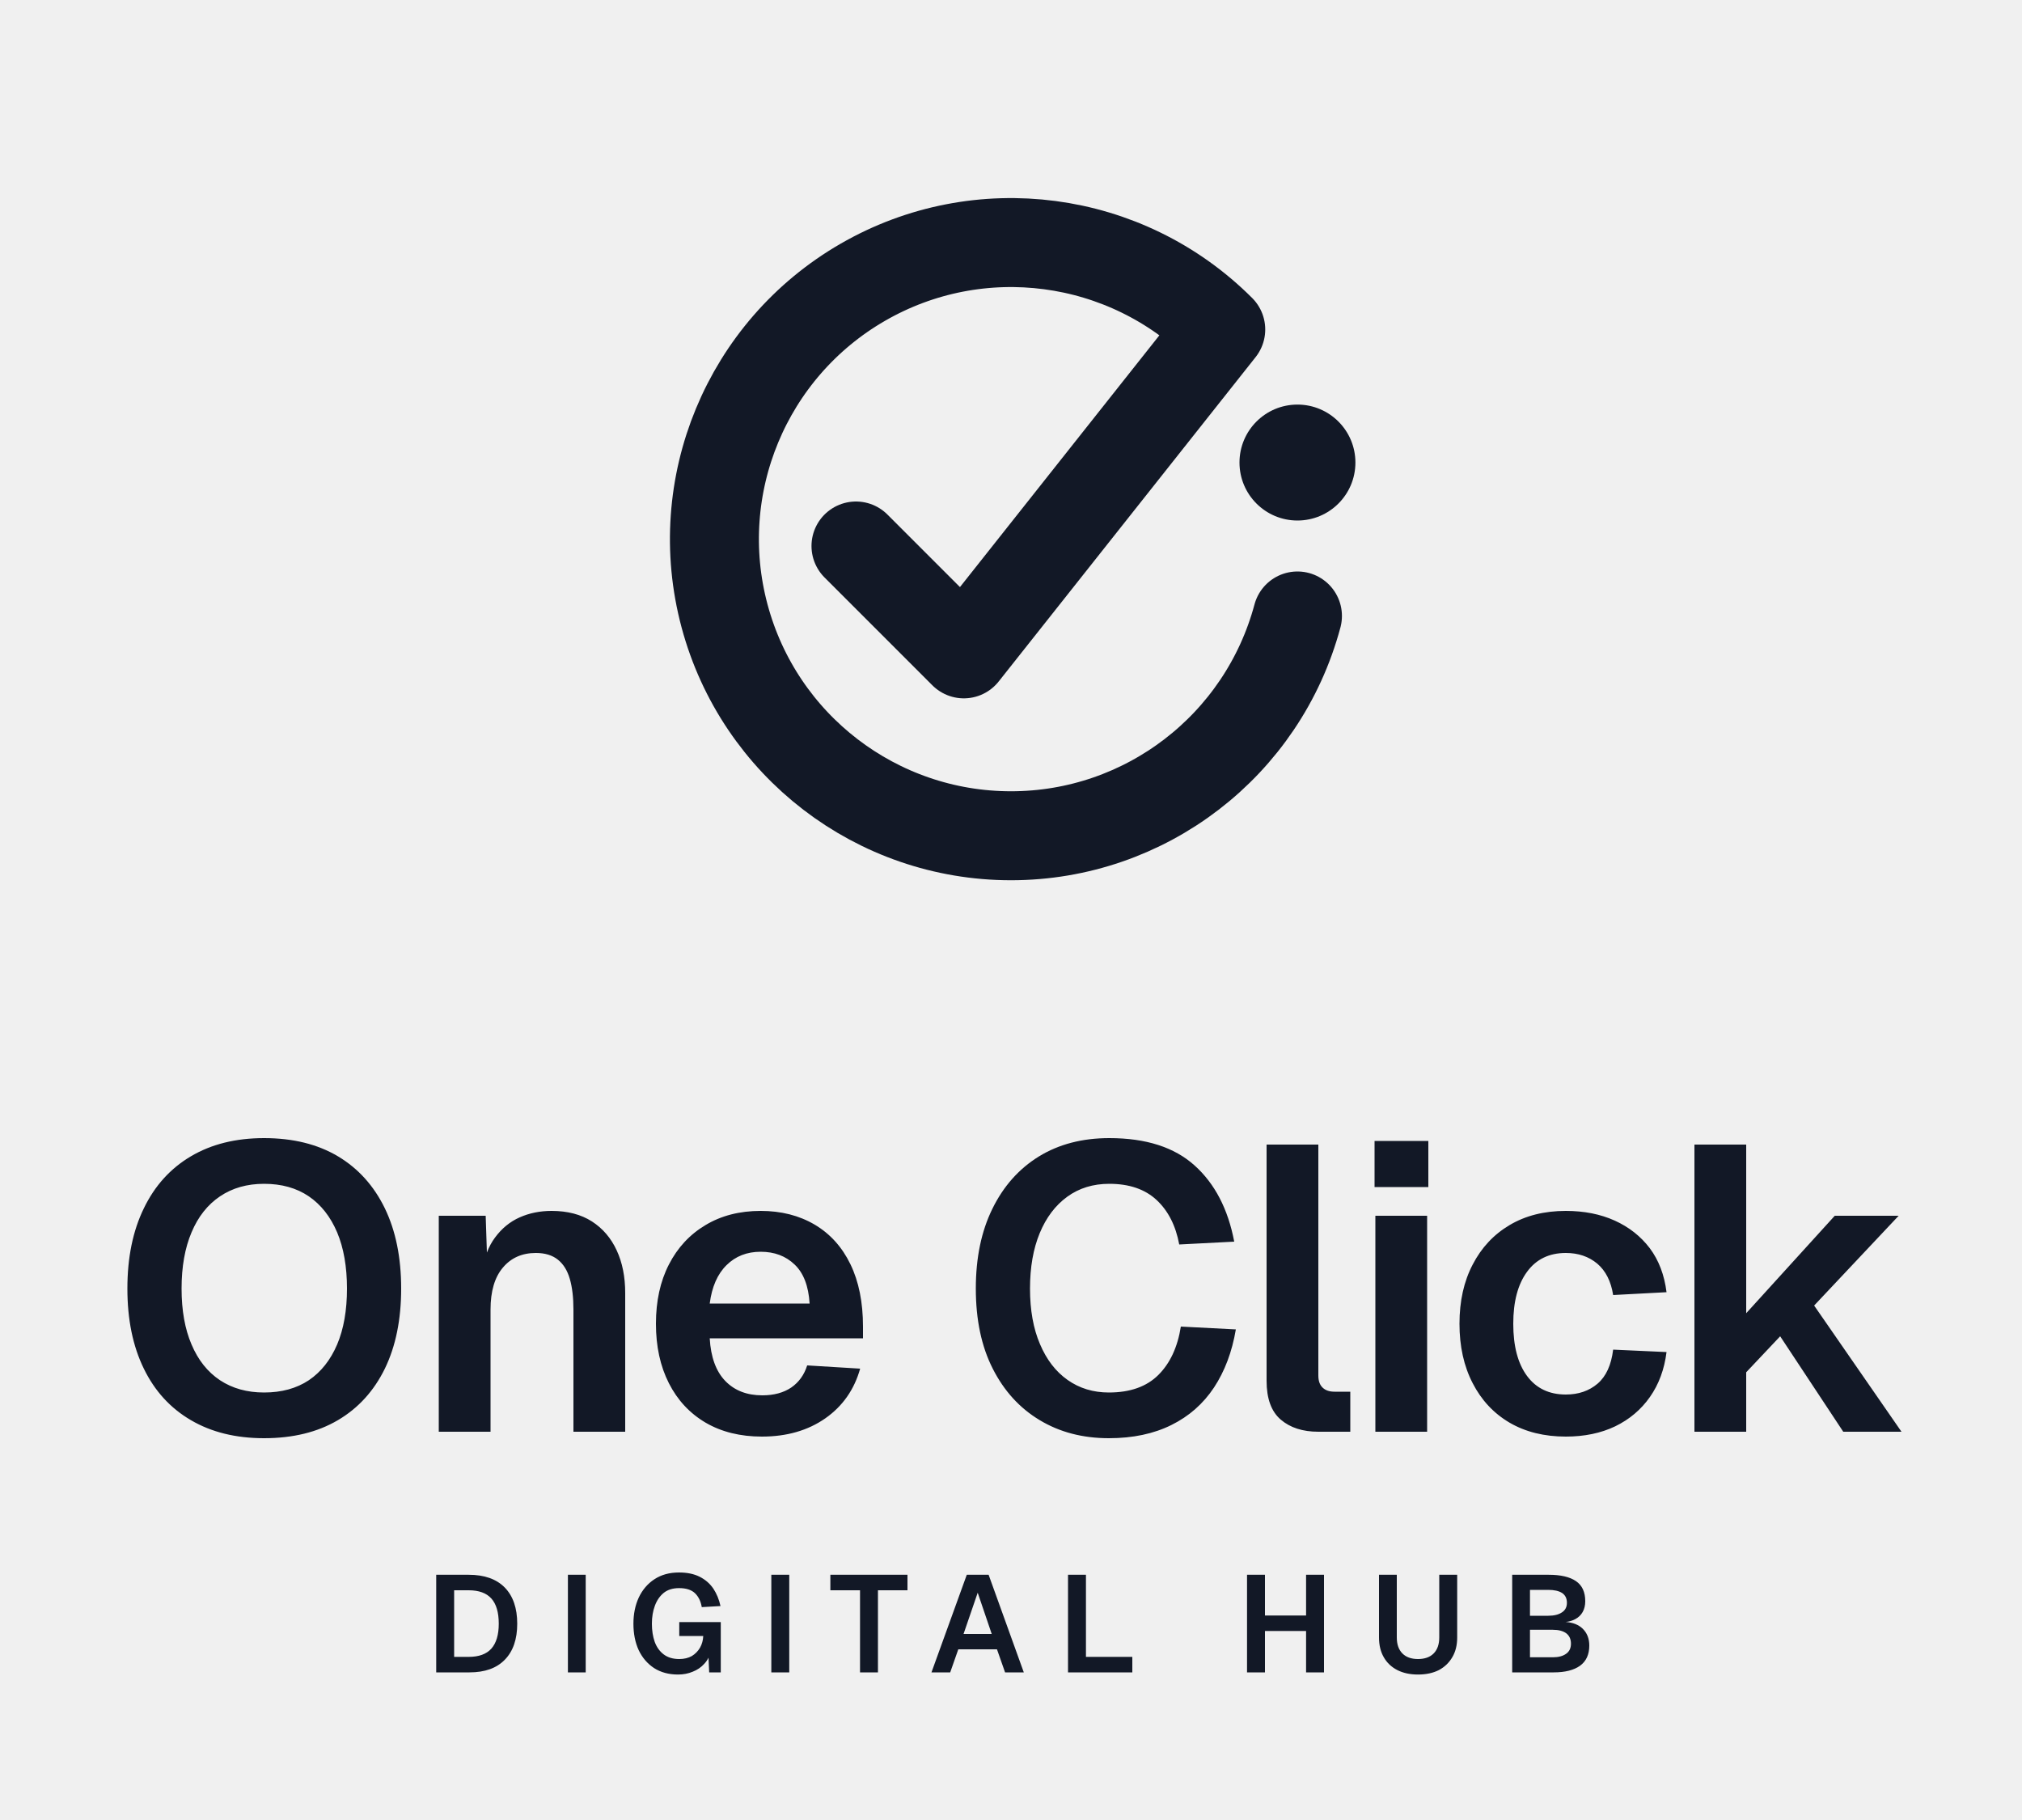
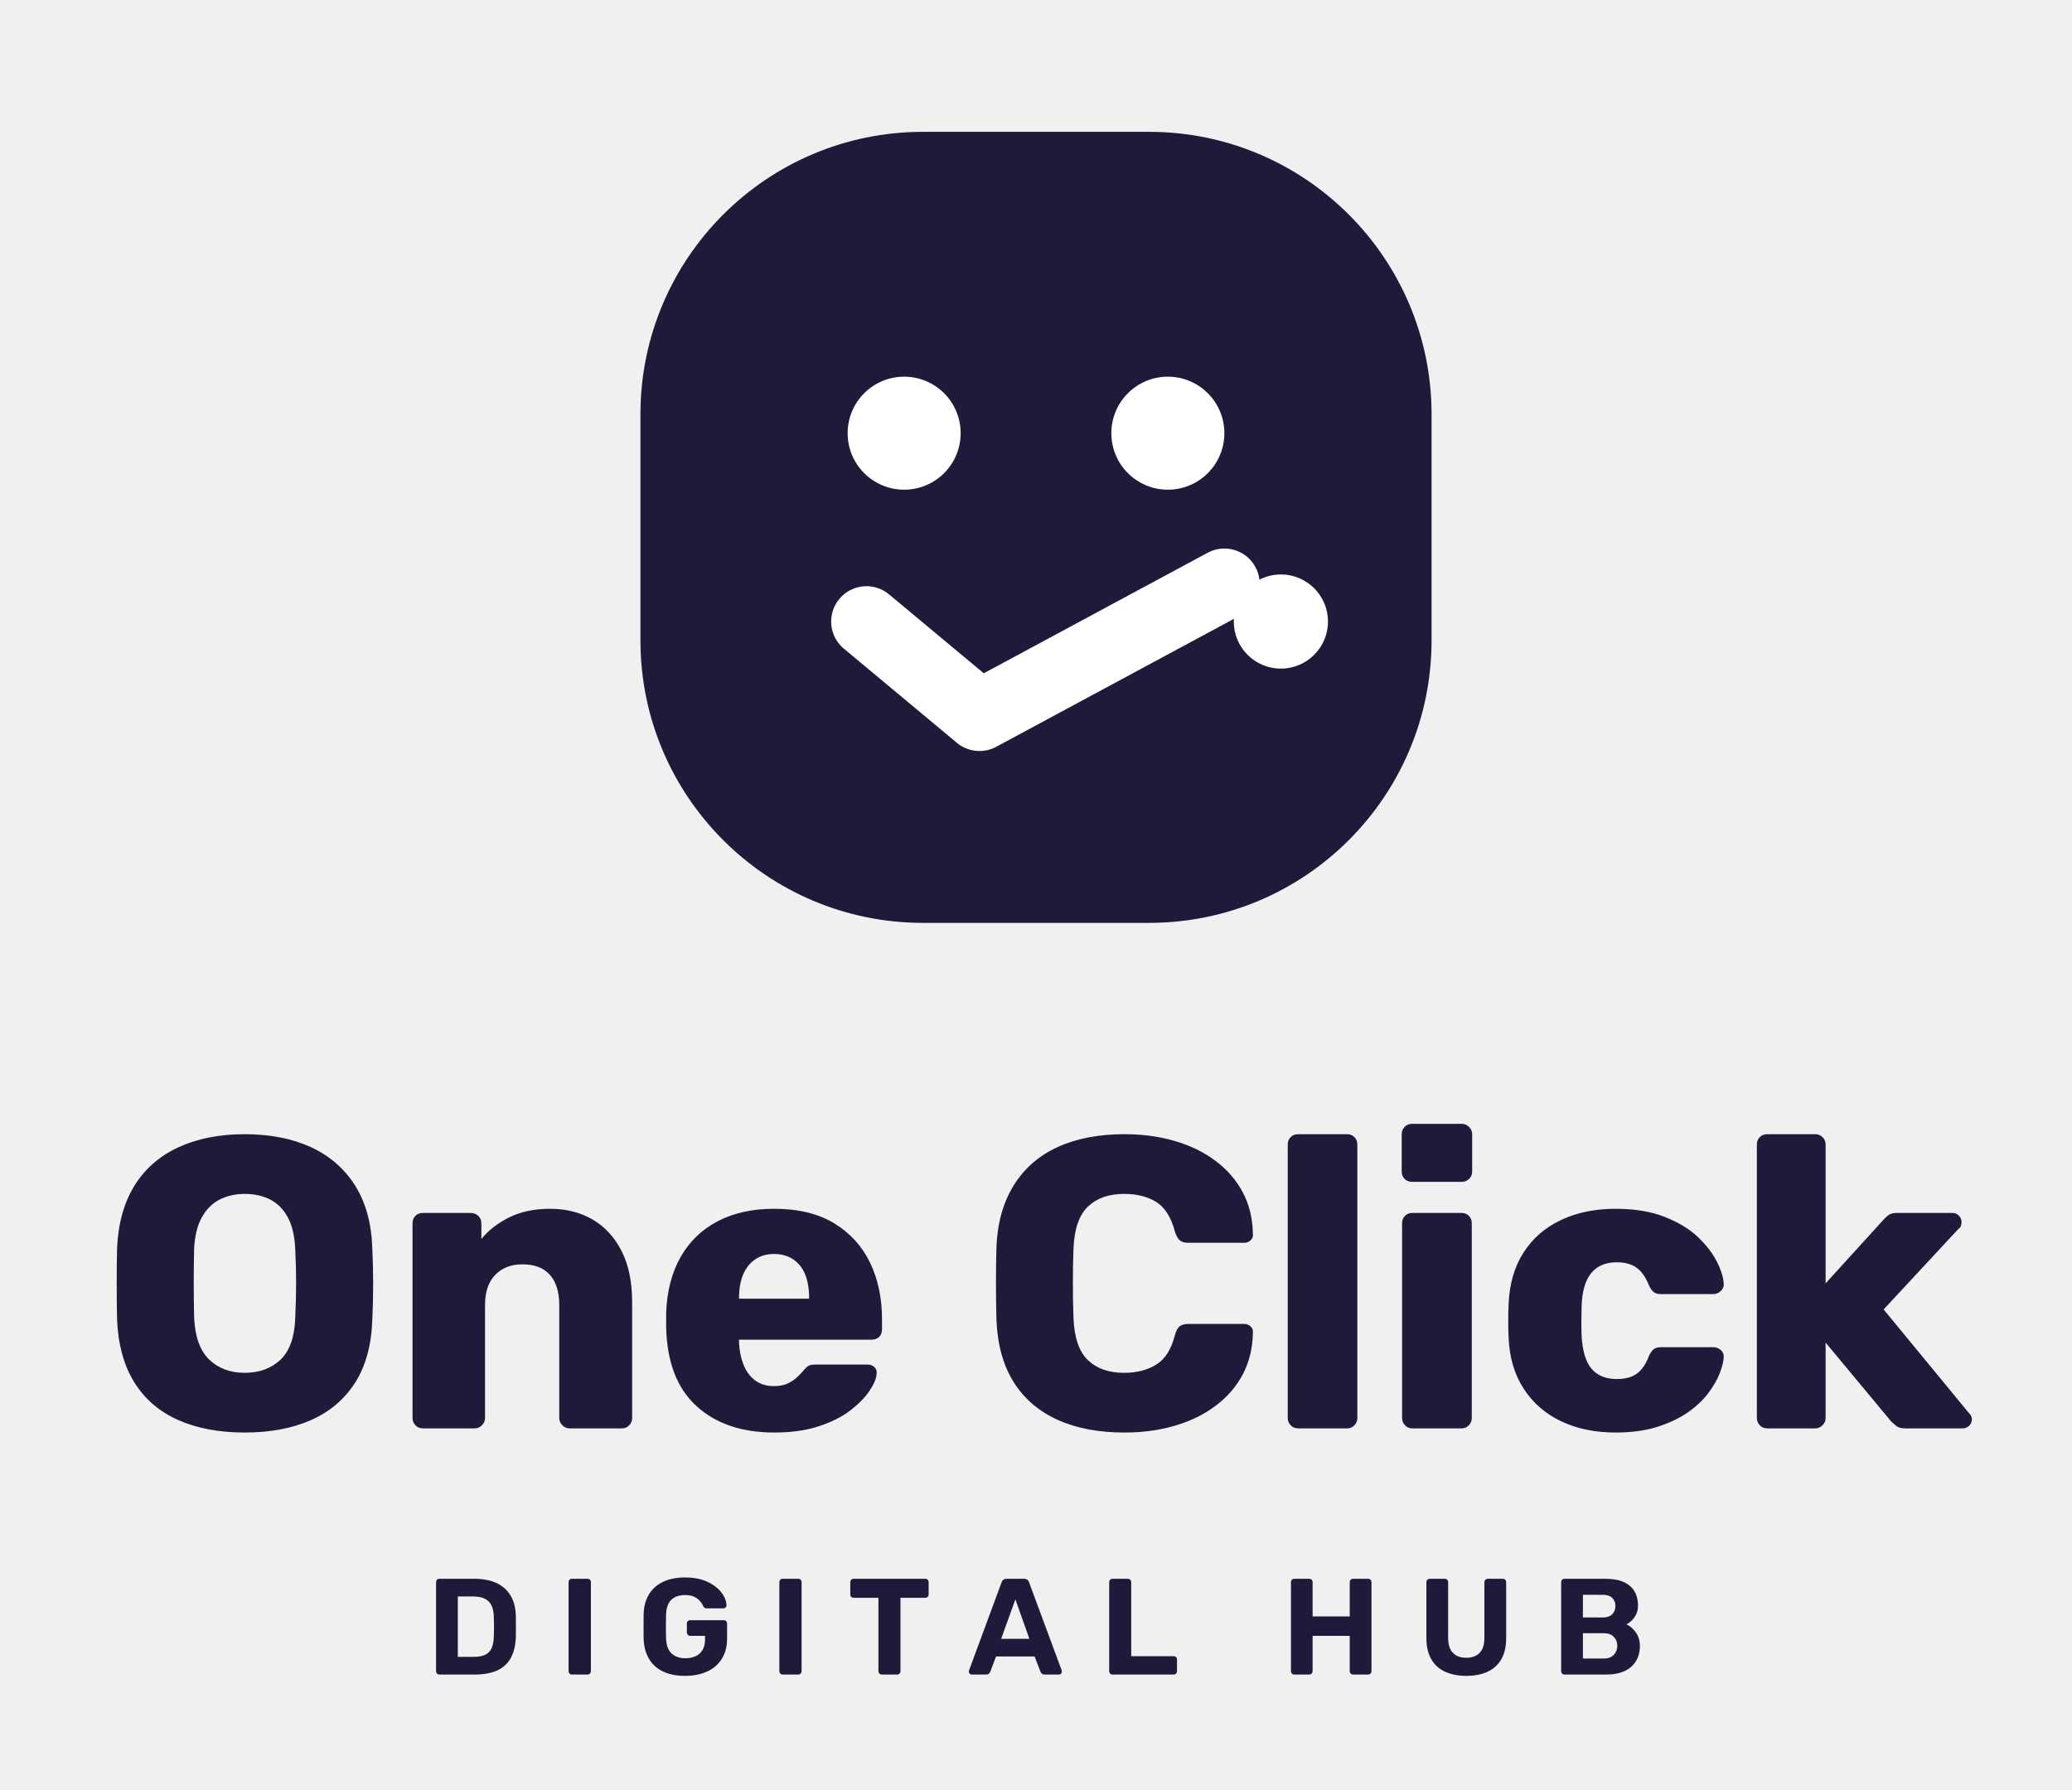
- <svg xmlns="http://www.w3.org/2000/svg" viewBox="0 0 150 135" width="150" height="135" role="img" aria-label="One Click Digital Hub">
-   <g transform="translate(43 8)">
-     <path d="M20.5 32.5 L28.5 40.5 L47.56 16.44 A22 22 0 1 0 53.25 37.69" fill="none" stroke="#121826" stroke-width="6.6" stroke-linecap="round" stroke-linejoin="round" />
-     <circle cx="53.25" cy="26.31" r="4.3" fill="#121826" />
+ <svg xmlns="http://www.w3.org/2000/svg" viewBox="0 0 220 190" width="220" height="190" role="img" aria-label="One Click Digital Hub">
+   <g transform="translate(60 6)">
+     <rect x="8" y="8" width="84" height="84" rx="30" fill="#1E1B3A" />
+     <circle cx="36" cy="40" r="6" fill="#fff" />
+     <circle cx="64" cy="40" r="6" fill="#fff" />
+     <path d="M32 60 L44 70 L70 56" fill="none" stroke="#fff" stroke-width="7.5" stroke-linecap="round" stroke-linejoin="round" />
+     <circle cx="76" cy="60" r="5" fill="#fff" />
  </g>
-   <path d="M19.59 106.68L19.59 106.68Q16.44 106.68 14.16 105.34Q11.88 104.01 10.67 101.52Q9.45 99.03 9.45 95.58L9.45 95.58Q9.45 92.13 10.67 89.63Q11.88 87.12 14.16 85.77Q16.44 84.42 19.59 84.42L19.59 84.42Q22.8 84.42 25.07 85.77Q27.33 87.12 28.55 89.63Q29.76 92.13 29.76 95.58L29.76 95.58Q29.76 99.03 28.55 101.52Q27.33 104.01 25.07 105.34Q22.8 106.68 19.59 106.68M19.59 103.29L19.59 103.29Q21.54 103.29 22.91 102.38Q24.27 101.46 25.01 99.73Q25.74 98.01 25.74 95.58L25.74 95.58Q25.74 93.15 25.01 91.41Q24.27 89.67 22.91 88.74Q21.54 87.81 19.59 87.81L19.59 87.81Q17.7 87.81 16.32 88.74Q14.94 89.67 14.21 91.41Q13.47 93.15 13.47 95.58L13.47 95.58Q13.47 98.01 14.21 99.73Q14.94 101.46 16.32 102.38Q17.7 103.29 19.59 103.29 M36.39 106.2L32.55 106.2L32.55 90.18L36.03 90.18L36.12 92.91Q36.36 92.28 36.72 91.8L36.72 91.8Q37.47 90.78 38.55 90.3Q39.63 89.82 40.92 89.82L40.92 89.82Q42.69 89.82 43.91 90.6Q45.12 91.38 45.75 92.75Q46.38 94.11 46.38 95.91L46.38 95.91L46.38 106.2L42.54 106.2L42.54 97.14Q42.54 95.79 42.27 94.86Q42 93.93 41.39 93.44Q40.77 92.94 39.75 92.94L39.75 92.94Q38.22 92.94 37.31 94.02Q36.39 95.1 36.39 97.14L36.39 97.14L36.39 106.2 M56.52 106.56L56.52 106.56Q54.12 106.56 52.35 105.53Q50.58 104.49 49.62 102.6Q48.66 100.71 48.66 98.19L48.66 98.19Q48.66 95.67 49.62 93.8Q50.58 91.92 52.34 90.87Q54.09 89.82 56.43 89.82L56.43 89.82Q58.71 89.82 60.44 90.84Q62.16 91.86 63.09 93.78Q64.02 95.7 64.02 98.4L64.02 98.4L64.02 99.27L52.65 99.27Q52.77 101.37 53.81 102.44Q54.84 103.5 56.55 103.5L56.55 103.5Q57.84 103.5 58.7 102.92Q59.55 102.33 59.88 101.28L59.88 101.28L63.81 101.52Q63.15 103.86 61.22 105.21Q59.28 106.56 56.52 106.56M52.65 96.69L52.65 96.69L60.06 96.69Q59.94 94.74 58.95 93.8Q57.96 92.85 56.43 92.85L56.43 92.85Q54.9 92.85 53.9 93.84Q52.89 94.83 52.65 96.69  M82.26 106.68L82.26 106.68Q79.35 106.68 77.13 105.34Q74.91 104.01 73.65 101.53Q72.39 99.06 72.39 95.58L72.39 95.58Q72.39 92.16 73.62 89.66Q74.85 87.15 77.07 85.78Q79.29 84.42 82.29 84.42L82.29 84.42Q86.37 84.42 88.62 86.45Q90.87 88.47 91.56 92.1L91.56 92.1L87.48 92.31Q87.09 90.21 85.8 89.01Q84.51 87.81 82.29 87.81L82.29 87.81Q80.49 87.81 79.17 88.77Q77.85 89.73 77.13 91.47Q76.41 93.21 76.41 95.58L76.41 95.58Q76.41 97.98 77.15 99.7Q77.88 101.43 79.2 102.36Q80.52 103.29 82.26 103.29L82.26 103.29Q84.63 103.29 85.94 101.98Q87.24 100.68 87.6 98.4L87.6 98.4L91.68 98.61Q91.26 101.1 90.06 102.92Q88.86 104.73 86.9 105.7Q84.93 106.68 82.26 106.68 M100.17 106.2L97.8 106.2Q96.06 106.2 95.01 105.3Q93.96 104.4 93.96 102.42L93.96 102.42L93.96 84.9L97.8 84.9L97.8 102.03Q97.8 102.63 98.12 102.93Q98.43 103.23 99 103.23L99 103.23L100.17 103.23L100.17 106.2 M105.87 106.2L102.03 106.2L102.03 90.18L105.87 90.18L105.87 106.2M105.96 88.05L101.97 88.05L101.97 84.63L105.96 84.63L105.96 88.05 M116.16 106.56L116.16 106.56Q113.76 106.56 111.99 105.53Q110.22 104.49 109.25 102.6Q108.27 100.71 108.27 98.19L108.27 98.19Q108.27 95.67 109.25 93.8Q110.22 91.92 111.99 90.87Q113.76 89.82 116.16 89.82L116.16 89.82Q118.2 89.82 119.79 90.54Q121.38 91.26 122.39 92.59Q123.39 93.93 123.63 95.85L123.63 95.85L119.67 96.06Q119.43 94.53 118.49 93.73Q117.54 92.94 116.16 92.94L116.16 92.94Q114.3 92.94 113.28 94.34Q112.26 95.73 112.26 98.19L112.26 98.19Q112.26 100.68 113.28 102.06Q114.3 103.44 116.16 103.44L116.16 103.44Q117.57 103.44 118.52 102.63Q119.46 101.82 119.67 100.11L119.67 100.11L123.63 100.29Q123.39 102.21 122.4 103.62Q121.41 105.03 119.82 105.8Q118.23 106.56 116.16 106.56 M129.54 106.2L125.7 106.2L125.7 84.9L129.54 84.9L129.54 97.41L136.11 90.18L140.85 90.18L134.58 96.84L141.06 106.2L136.74 106.2L132.06 99.12L129.54 101.79L129.54 106.2" fill="#121826" />
-   <path d="M34.83 124.05L32.36 124.05L32.36 116.81L34.77 116.81Q36.51 116.81 37.44 117.75Q38.37 118.7 38.37 120.44L38.37 120.44Q38.37 122.17 37.45 123.11Q36.54 124.05 34.83 124.05L34.83 124.05M33.69 117.96L33.69 122.9L34.77 122.9Q35.9 122.9 36.45 122.29Q37 121.67 37 120.44L37 120.44Q37 119.18 36.45 118.57Q35.9 117.96 34.77 117.96L34.77 117.96L33.69 117.96 M43.45 124.05L42.13 124.05L42.13 116.81L43.45 116.81L43.45 124.05 M50.3 124.21L50.3 124.21Q49.27 124.21 48.52 123.73Q47.78 123.24 47.38 122.4Q46.99 121.55 46.99 120.44L46.99 120.44Q46.99 119.35 47.39 118.49Q47.8 117.63 48.55 117.14Q49.31 116.64 50.37 116.64L50.37 116.64Q51.28 116.64 51.91 116.96Q52.54 117.28 52.92 117.84Q53.29 118.4 53.45 119.13L53.45 119.13L52.06 119.21Q51.95 118.56 51.56 118.18Q51.16 117.8 50.38 117.8L50.38 117.8Q49.68 117.8 49.24 118.15Q48.8 118.51 48.58 119.11Q48.36 119.7 48.36 120.44L48.36 120.44Q48.36 121.19 48.57 121.79Q48.79 122.38 49.24 122.72Q49.69 123.06 50.39 123.06L50.39 123.06Q50.93 123.06 51.32 122.84Q51.7 122.61 51.93 122.22Q52.15 121.83 52.17 121.35L52.17 121.35L50.39 121.35L50.39 120.32L53.47 120.32L53.47 124.05L52.61 124.05L52.56 122.96Q52.44 123.21 52.24 123.42L52.24 123.42Q51.9 123.8 51.39 124Q50.89 124.21 50.3 124.21 M58.55 124.05L57.22 124.05L57.22 116.81L58.55 116.81L58.55 124.05 M65.13 124.05L63.8 124.05L63.8 117.96L61.6 117.96L61.6 116.81L67.32 116.81L67.32 117.96L65.13 117.96L65.13 124.05 M70.49 124.05L69.1 124.05L71.72 116.81L73.34 116.81L75.95 124.05L74.56 124.05L73.96 122.34L71.09 122.34L70.49 124.05M72.53 118.14L71.48 121.2L73.57 121.2L72.53 118.14 M84 124.05L79.23 124.05L79.23 116.81L80.56 116.81L80.56 122.9L84 122.9L84 124.05  M93.84 124.05L92.51 124.05L92.51 116.81L93.84 116.81L93.84 119.83L96.89 119.83L96.89 116.81L98.22 116.81L98.22 124.05L96.89 124.05L96.89 120.98L93.84 120.98L93.84 124.05 M105.19 124.21L105.19 124.21Q104.31 124.21 103.66 123.88Q103 123.54 102.65 122.92Q102.3 122.31 102.3 121.46L102.3 121.46L102.3 116.81L103.62 116.81L103.62 121.46Q103.62 122.22 104.03 122.64Q104.44 123.06 105.19 123.06L105.19 123.06Q105.95 123.06 106.36 122.64Q106.77 122.22 106.77 121.46L106.77 121.46L106.77 116.81L108.1 116.81L108.1 121.46Q108.1 122.31 107.74 122.92Q107.38 123.54 106.74 123.88Q106.09 124.21 105.19 124.21 M115.26 124.05L112.18 124.05L112.18 116.81L114.89 116.81Q116.22 116.81 116.91 117.28Q117.6 117.75 117.6 118.77L117.6 118.77Q117.6 119.23 117.41 119.57Q117.22 119.91 116.86 120.1L116.86 120.1Q116.55 120.27 116.15 120.31L116.15 120.31Q116.95 120.37 117.4 120.8L117.4 120.8Q117.9 121.28 117.9 122.06L117.9 122.06Q117.9 123.06 117.21 123.56Q116.52 124.05 115.26 124.05L115.26 124.05M113.5 120.89L113.5 122.93L115.2 122.93Q115.82 122.93 116.18 122.67Q116.54 122.42 116.54 121.92Q116.54 121.42 116.19 121.15Q115.83 120.89 115.2 120.89L115.2 120.89L113.5 120.89M113.5 117.93L113.5 119.85L114.85 119.85Q115.5 119.85 115.87 119.6Q116.24 119.36 116.24 118.89L116.24 118.89Q116.24 118.4 115.88 118.16Q115.52 117.93 114.85 117.93L114.85 117.93L113.5 117.93" fill="#121826" />
+   <path d="M25.98 152.12L25.98 152.12Q21.93 152.12 18.94 150.8Q15.95 149.48 14.28 146.82Q12.61 144.16 12.43 140.15L12.43 140.15Q12.39 138.26 12.39 136.35Q12.39 134.43 12.43 132.54L12.43 132.54Q12.61 128.58 14.3 125.87Q15.99 123.17 19.01 121.8Q22.02 120.44 25.98 120.44L25.98 120.44Q29.99 120.44 32.98 121.8Q35.97 123.17 37.69 125.87Q39.4 128.58 39.53 132.54L39.53 132.54Q39.62 134.43 39.62 136.35Q39.62 138.26 39.53 140.15L39.53 140.15Q39.4 144.16 37.71 146.82Q36.01 149.48 33.02 150.8Q30.03 152.12 25.98 152.12M25.98 145.78L25.98 145.78Q28.31 145.78 29.79 144.38Q31.26 142.97 31.35 139.89L31.35 139.89Q31.44 137.95 31.44 136.24Q31.44 134.52 31.35 132.67L31.35 132.67Q31.26 130.6 30.58 129.31Q29.9 128.01 28.71 127.39Q27.52 126.78 25.98 126.78L25.98 126.78Q24.49 126.78 23.3 127.39Q22.11 128.01 21.41 129.31Q20.7 130.6 20.61 132.67L20.61 132.67Q20.57 134.52 20.57 136.24Q20.57 137.95 20.61 139.89L20.61 139.89Q20.75 142.97 22.22 144.38Q23.69 145.78 25.98 145.78 M50.4 151.68L44.9 151.68Q44.42 151.68 44.11 151.35Q43.8 151.02 43.8 150.58L43.8 150.58L43.8 129.9Q43.8 129.42 44.11 129.11Q44.42 128.8 44.9 128.8L44.9 128.8L49.96 128.8Q50.45 128.8 50.78 129.11Q51.11 129.42 51.11 129.9L51.11 129.9L51.11 131.57Q52.21 130.21 54.05 129.28Q55.9 128.36 58.41 128.36L58.41 128.36Q60.96 128.36 62.92 129.5Q64.88 130.65 66 132.85Q67.12 135.05 67.12 138.3L67.12 138.3L67.12 150.58Q67.12 151.02 66.81 151.35Q66.51 151.68 66.02 151.68L66.02 151.68L60.48 151.68Q60.04 151.68 59.71 151.35Q59.38 151.02 59.38 150.58L59.38 150.58L59.38 138.57Q59.38 136.5 58.39 135.38Q57.4 134.26 55.46 134.26L55.46 134.26Q53.66 134.26 52.58 135.38Q51.5 136.5 51.5 138.57L51.5 138.57L51.5 150.58Q51.5 151.02 51.17 151.35Q50.84 151.68 50.4 151.68L50.4 151.68 M82.21 152.12L82.21 152.12Q77.02 152.12 73.94 149.3Q70.86 146.49 70.73 140.94L70.73 140.94L70.73 139.4Q70.86 135.93 72.29 133.44Q73.72 130.96 76.25 129.66Q78.78 128.36 82.17 128.36L82.17 128.36Q86.04 128.36 88.57 129.9Q91.1 131.44 92.38 134.08Q93.65 136.72 93.65 140.11L93.65 140.11L93.65 141.16Q93.65 141.65 93.35 141.96Q93.04 142.26 92.55 142.26L92.55 142.26L78.47 142.26L78.47 142.57Q78.52 143.85 78.94 144.9Q79.35 145.96 80.17 146.58Q80.98 147.19 82.17 147.19L82.17 147.19Q83.05 147.19 83.64 146.91Q84.24 146.62 84.63 146.25Q85.03 145.87 85.25 145.61L85.25 145.61Q85.65 145.12 85.89 145.01Q86.13 144.9 86.66 144.9L86.66 144.9L92.11 144.9Q92.55 144.9 92.84 145.17Q93.13 145.43 93.08 145.87L93.08 145.87Q93.04 146.62 92.33 147.68Q91.63 148.73 90.29 149.77Q88.95 150.8 86.92 151.46Q84.9 152.12 82.21 152.12M78.47 137.82L78.47 137.91L85.91 137.91L85.91 137.82Q85.91 136.37 85.49 135.33Q85.07 134.3 84.22 133.73Q83.36 133.16 82.17 133.16L82.17 133.16Q81.03 133.16 80.19 133.73Q79.35 134.3 78.91 135.33Q78.47 136.37 78.47 137.82L78.47 137.82  M119.39 152.12L119.39 152.12Q115.26 152.12 112.27 150.76Q109.27 149.39 107.62 146.75Q105.97 144.11 105.8 140.2L105.8 140.2Q105.75 138.39 105.75 136.32Q105.75 134.26 105.8 132.36L105.8 132.36Q105.97 128.54 107.65 125.85Q109.32 123.17 112.31 121.8Q115.3 120.44 119.39 120.44L119.39 120.44Q122.3 120.44 124.76 121.17Q127.23 121.89 129.07 123.28Q130.92 124.66 131.96 126.62Q132.99 128.58 133.03 131.04L133.03 131.04Q133.08 131.44 132.79 131.7Q132.51 131.97 132.11 131.97L132.11 131.97L126.17 131.97Q125.6 131.97 125.29 131.73Q124.98 131.48 124.76 130.82L124.76 130.82Q124.15 128.49 122.76 127.63Q121.37 126.78 119.35 126.78L119.35 126.78Q116.93 126.78 115.52 128.12Q114.11 129.46 113.98 132.58L113.98 132.58Q113.85 136.19 113.98 139.98L113.98 139.98Q114.11 143.1 115.52 144.44Q116.93 145.78 119.35 145.78L119.35 145.78Q121.37 145.78 122.78 144.9Q124.19 144.02 124.76 141.74L124.76 141.74Q124.94 141.08 125.27 140.83Q125.6 140.59 126.17 140.59L126.17 140.59L132.11 140.59Q132.51 140.59 132.79 140.86Q133.08 141.12 133.03 141.52L133.03 141.52Q132.99 143.98 131.96 145.94Q130.92 147.9 129.07 149.28Q127.23 150.67 124.76 151.39Q122.3 152.12 119.39 152.12 M143.02 151.68L137.83 151.68Q137.35 151.68 137.04 151.35Q136.73 151.02 136.73 150.58L136.73 150.58L136.73 121.54Q136.73 121.06 137.04 120.75Q137.35 120.44 137.83 120.44L137.83 120.44L143.02 120.44Q143.51 120.44 143.81 120.75Q144.12 121.06 144.12 121.54L144.12 121.54L144.12 150.58Q144.12 151.02 143.81 151.35Q143.51 151.68 143.02 151.68L143.02 151.68 M155.17 151.68L149.97 151.68Q149.49 151.68 149.18 151.35Q148.87 151.02 148.87 150.58L148.87 150.58L148.87 129.9Q148.87 129.42 149.18 129.11Q149.49 128.8 149.97 128.8L149.97 128.8L155.17 128.8Q155.65 128.8 155.96 129.11Q156.27 129.42 156.27 129.9L156.27 129.9L156.27 150.58Q156.27 151.02 155.96 151.35Q155.65 151.68 155.17 151.68L155.17 151.68M155.21 125.5L149.93 125.5Q149.45 125.5 149.14 125.19Q148.83 124.88 148.83 124.4L148.83 124.4L148.83 120.44Q148.83 120 149.14 119.67Q149.45 119.34 149.93 119.34L149.93 119.34L155.21 119.34Q155.65 119.34 155.98 119.67Q156.31 120 156.31 120.44L156.31 120.44L156.31 124.4Q156.31 124.88 155.98 125.19Q155.65 125.5 155.21 125.5L155.21 125.5 M171.53 152.12L171.53 152.12Q168.28 152.12 165.77 150.93Q163.26 149.74 161.79 147.48Q160.31 145.21 160.18 142.04L160.18 142.04Q160.14 141.34 160.14 140.26Q160.14 139.18 160.18 138.48L160.18 138.48Q160.31 135.27 161.77 133Q163.22 130.74 165.75 129.55Q168.28 128.36 171.53 128.36L171.53 128.36Q174.57 128.36 176.75 129.22Q178.93 130.08 180.27 131.35Q181.61 132.63 182.29 133.97Q182.97 135.31 183.02 136.32L183.02 136.32Q183.06 136.76 182.71 137.09Q182.36 137.42 181.92 137.42L181.92 137.42L176.33 137.42Q175.85 137.42 175.58 137.2Q175.32 136.98 175.1 136.54L175.1 136.54Q174.57 135.18 173.76 134.61Q172.94 134.04 171.67 134.04L171.67 134.04Q169.91 134.04 168.96 135.18Q168.01 136.32 167.93 138.7L167.93 138.7Q167.88 140.46 167.93 141.82L167.93 141.82Q168.06 144.24 168.98 145.34Q169.91 146.44 171.67 146.44L171.67 146.44Q173.03 146.44 173.82 145.85Q174.61 145.26 175.1 143.94L175.1 143.94Q175.32 143.5 175.58 143.28Q175.85 143.06 176.33 143.06L176.33 143.06L181.92 143.06Q182.36 143.06 182.71 143.36Q183.06 143.67 183.02 144.16L183.02 144.16Q182.97 144.86 182.58 145.87Q182.18 146.88 181.35 147.98Q180.51 149.08 179.17 150.01Q177.83 150.93 175.93 151.53Q174.04 152.12 171.53 152.12 M192.74 151.68L187.64 151.68Q187.15 151.68 186.85 151.35Q186.54 151.02 186.54 150.58L186.54 150.58L186.54 121.54Q186.54 121.06 186.85 120.75Q187.15 120.44 187.64 120.44L187.64 120.44L192.74 120.44Q193.18 120.44 193.51 120.75Q193.84 121.06 193.84 121.54L193.84 121.54L193.84 136.28L199.96 129.55Q200.22 129.24 200.53 129.02Q200.84 128.8 201.41 128.8L201.41 128.8L207.31 128.8Q207.7 128.8 207.99 129.09Q208.27 129.37 208.27 129.77L208.27 129.77Q208.27 129.94 208.21 130.16Q208.14 130.38 207.92 130.52L207.92 130.52L200 139.05L209.02 150.01Q209.37 150.36 209.37 150.67L209.37 150.67Q209.37 151.11 209.09 151.39Q208.8 151.68 208.36 151.68L208.36 151.68L202.33 151.68Q201.67 151.68 201.37 151.44Q201.06 151.2 200.79 150.93L200.79 150.93L193.84 142.57L193.84 150.58Q193.84 151.02 193.51 151.35Q193.18 151.68 192.74 151.68L192.74 151.68" fill="#1E1B3A" />
+   <path d="M50.38 177.82L46.66 177.82Q46.5 177.82 46.4 177.71Q46.3 177.61 46.3 177.45L46.3 177.45L46.3 168.01Q46.3 167.86 46.4 167.75Q46.5 167.65 46.66 167.65L46.66 167.65L50.31 167.65Q51.76 167.65 52.73 168.11Q53.71 168.57 54.22 169.45Q54.74 170.32 54.77 171.62L54.77 171.62Q54.78 172.25 54.78 172.73Q54.78 173.21 54.77 173.84L54.77 173.84Q54.72 175.19 54.23 176.07Q53.73 176.96 52.78 177.39Q51.82 177.82 50.38 177.82L50.38 177.82M48.61 169.53L48.61 175.94L50.31 175.94Q51.03 175.94 51.5 175.73Q51.96 175.51 52.19 175.04Q52.41 174.56 52.43 173.81L52.43 173.81Q52.44 173.39 52.45 173.05Q52.46 172.72 52.45 172.39Q52.44 172.05 52.43 171.65L52.43 171.65Q52.4 170.56 51.87 170.04Q51.34 169.53 50.24 169.53L50.24 169.53L48.61 169.53 M62.37 177.82L60.73 177.82Q60.57 177.82 60.47 177.71Q60.37 177.61 60.37 177.45L60.37 177.45L60.37 168.01Q60.37 167.86 60.47 167.75Q60.57 167.65 60.73 167.65L60.73 167.65L62.37 167.65Q62.53 167.65 62.64 167.75Q62.74 167.86 62.74 168.01L62.74 168.01L62.74 177.45Q62.74 177.61 62.64 177.71Q62.53 177.82 62.37 177.82L62.37 177.82 M72.74 177.96L72.74 177.96Q71.38 177.96 70.41 177.5Q69.45 177.05 68.92 176.17Q68.39 175.29 68.34 174.04L68.34 174.04Q68.33 173.42 68.33 172.7Q68.33 171.99 68.34 171.35L68.34 171.35Q68.39 170.13 68.92 169.28Q69.45 168.42 70.43 167.96Q71.41 167.51 72.74 167.51L72.74 167.51Q73.82 167.51 74.63 167.78Q75.44 168.06 75.99 168.5Q76.55 168.94 76.84 169.47Q77.13 169.99 77.14 170.47L77.14 170.47Q77.14 170.6 77.05 170.69Q76.97 170.79 76.82 170.79L76.82 170.79L75.02 170.79Q74.88 170.79 74.8 170.73Q74.72 170.67 74.66 170.56L74.66 170.56Q74.56 170.29 74.33 170.03Q74.11 169.76 73.73 169.57Q73.35 169.38 72.74 169.38L72.74 169.38Q71.83 169.38 71.3 169.86Q70.77 170.34 70.72 171.43L70.72 171.43Q70.68 172.68 70.72 173.97L70.72 173.97Q70.77 175.1 71.31 175.59Q71.86 176.09 72.77 176.09L72.77 176.09Q73.37 176.09 73.84 175.88Q74.31 175.67 74.59 175.22Q74.86 174.77 74.86 174.07L74.86 174.07L74.86 173.71L73.28 173.71Q73.13 173.71 73.03 173.6Q72.93 173.49 72.93 173.34L72.93 173.34L72.93 172.41Q72.93 172.25 73.03 172.15Q73.13 172.05 73.28 172.05L73.28 172.05L76.84 172.05Q77 172.05 77.1 172.15Q77.2 172.25 77.2 172.41L77.2 172.41L77.2 174Q77.2 175.25 76.65 176.13Q76.11 177.02 75.1 177.49Q74.09 177.96 72.74 177.96 M84.75 177.82L83.11 177.82Q82.95 177.82 82.85 177.71Q82.75 177.61 82.75 177.45L82.75 177.45L82.75 168.01Q82.75 167.86 82.85 167.75Q82.95 167.65 83.11 167.65L83.11 167.65L84.75 167.65Q84.91 167.65 85.01 167.75Q85.11 167.86 85.11 168.01L85.11 168.01L85.11 177.45Q85.11 177.61 85.01 177.71Q84.91 177.82 84.75 177.82L84.75 177.82 M95.25 177.82L93.64 177.82Q93.48 177.82 93.37 177.71Q93.27 177.61 93.27 177.45L93.27 177.45L93.27 169.67L90.63 169.67Q90.49 169.67 90.38 169.57Q90.28 169.47 90.28 169.32L90.28 169.32L90.28 168.01Q90.28 167.86 90.38 167.75Q90.49 167.65 90.63 167.65L90.63 167.65L98.24 167.65Q98.4 167.65 98.5 167.75Q98.6 167.86 98.6 168.01L98.6 168.01L98.6 169.32Q98.6 169.47 98.5 169.57Q98.4 169.67 98.24 169.67L98.24 169.67L95.61 169.67L95.61 177.45Q95.61 177.61 95.51 177.71Q95.41 177.82 95.25 177.82L95.25 177.82 M104.69 177.82L103.18 177.82Q103.04 177.82 102.96 177.72Q102.87 177.63 102.87 177.51L102.87 177.51Q102.87 177.44 102.89 177.38L102.89 177.38L106.34 168.04Q106.38 167.88 106.52 167.77Q106.65 167.65 106.88 167.65L106.88 167.65L108.74 167.65Q108.97 167.65 109.1 167.77Q109.23 167.88 109.27 168.04L109.27 168.04L112.73 177.38Q112.74 177.44 112.74 177.51L112.74 177.51Q112.74 177.63 112.66 177.72Q112.57 177.82 112.44 177.82L112.44 177.82L110.93 177.82Q110.71 177.82 110.61 177.71Q110.51 177.61 110.48 177.53L110.48 177.53L109.85 175.9L105.76 175.9L105.14 177.53Q105.11 177.61 105.01 177.71Q104.9 177.82 104.69 177.82L104.69 177.82M107.81 169.84L106.3 174.03L109.3 174.03L107.81 169.84 M124.61 177.82L118.13 177.82Q117.97 177.82 117.87 177.71Q117.77 177.61 117.77 177.45L117.77 177.45L117.77 168.01Q117.77 167.86 117.87 167.75Q117.97 167.65 118.13 167.65L118.13 167.65L119.74 167.65Q119.9 167.65 120 167.75Q120.11 167.86 120.11 168.01L120.11 168.01L120.11 175.87L124.61 175.87Q124.77 175.87 124.87 175.97Q124.97 176.07 124.97 176.23L124.97 176.23L124.97 177.45Q124.97 177.61 124.87 177.71Q124.77 177.82 124.61 177.82L124.61 177.82  M139.01 177.82L137.43 177.82Q137.27 177.82 137.17 177.71Q137.07 177.61 137.07 177.45L137.07 177.45L137.07 168.01Q137.07 167.86 137.17 167.75Q137.27 167.65 137.43 167.65L137.43 167.65L139.01 167.65Q139.17 167.65 139.27 167.75Q139.37 167.86 139.37 168.01L139.37 168.01L139.37 171.65L143.31 171.65L143.31 168.01Q143.31 167.86 143.41 167.75Q143.51 167.65 143.67 167.65L143.67 167.65L145.25 167.65Q145.41 167.65 145.52 167.75Q145.62 167.86 145.62 168.01L145.62 168.01L145.62 177.45Q145.62 177.61 145.52 177.71Q145.41 177.82 145.25 177.82L145.25 177.82L143.67 177.82Q143.51 177.82 143.41 177.71Q143.31 177.61 143.31 177.45L143.31 177.45L143.31 173.71L139.37 173.71L139.37 177.45Q139.37 177.61 139.27 177.71Q139.17 177.82 139.01 177.82L139.01 177.82 M155.69 177.96L155.69 177.96Q154.42 177.96 153.46 177.53Q152.5 177.1 151.98 176.21Q151.45 175.32 151.45 173.94L151.45 173.94L151.45 168.01Q151.45 167.86 151.56 167.75Q151.66 167.65 151.82 167.65L151.82 167.65L153.4 167.65Q153.56 167.65 153.66 167.75Q153.76 167.86 153.76 168.01L153.76 168.01L153.76 173.92Q153.76 175 154.27 175.52Q154.78 176.04 155.69 176.04L155.69 176.04Q156.59 176.04 157.1 175.52Q157.61 175 157.61 173.92L157.61 173.92L157.61 168.01Q157.61 167.86 157.72 167.75Q157.83 167.65 157.97 167.65L157.97 167.65L159.57 167.65Q159.72 167.65 159.82 167.75Q159.92 167.86 159.92 168.01L159.92 168.01L159.92 173.94Q159.92 175.32 159.4 176.21Q158.87 177.1 157.93 177.53Q156.99 177.96 155.69 177.96 M170.56 177.82L166.12 177.82Q165.96 177.82 165.86 177.71Q165.76 177.61 165.76 177.45L165.76 177.45L165.76 168.01Q165.76 167.86 165.86 167.75Q165.96 167.65 166.12 167.65L166.12 167.65L170.43 167.65Q171.64 167.65 172.41 168Q173.18 168.35 173.55 168.99Q173.92 169.63 173.92 170.48L173.92 170.48Q173.92 171.02 173.72 171.43Q173.52 171.83 173.24 172.1Q172.96 172.36 172.7 172.49L172.7 172.49Q173.26 172.75 173.69 173.35Q174.12 173.95 174.12 174.78L174.12 174.78Q174.12 175.7 173.71 176.38Q173.31 177.06 172.51 177.44Q171.71 177.82 170.56 177.82L170.56 177.82M168.07 173.43L168.07 176.12L170.29 176.12Q171 176.12 171.36 175.72Q171.72 175.32 171.72 174.77L171.72 174.77Q171.72 174.2 171.35 173.82Q170.98 173.43 170.29 173.43L170.29 173.43L168.07 173.43M168.07 169.35L168.07 171.76L170.16 171.76Q170.84 171.76 171.18 171.42Q171.52 171.08 171.52 170.54L171.52 170.54Q171.52 170 171.18 169.68Q170.84 169.35 170.16 169.35L170.16 169.35L168.07 169.35" fill="#1E1B3A" />
</svg>
